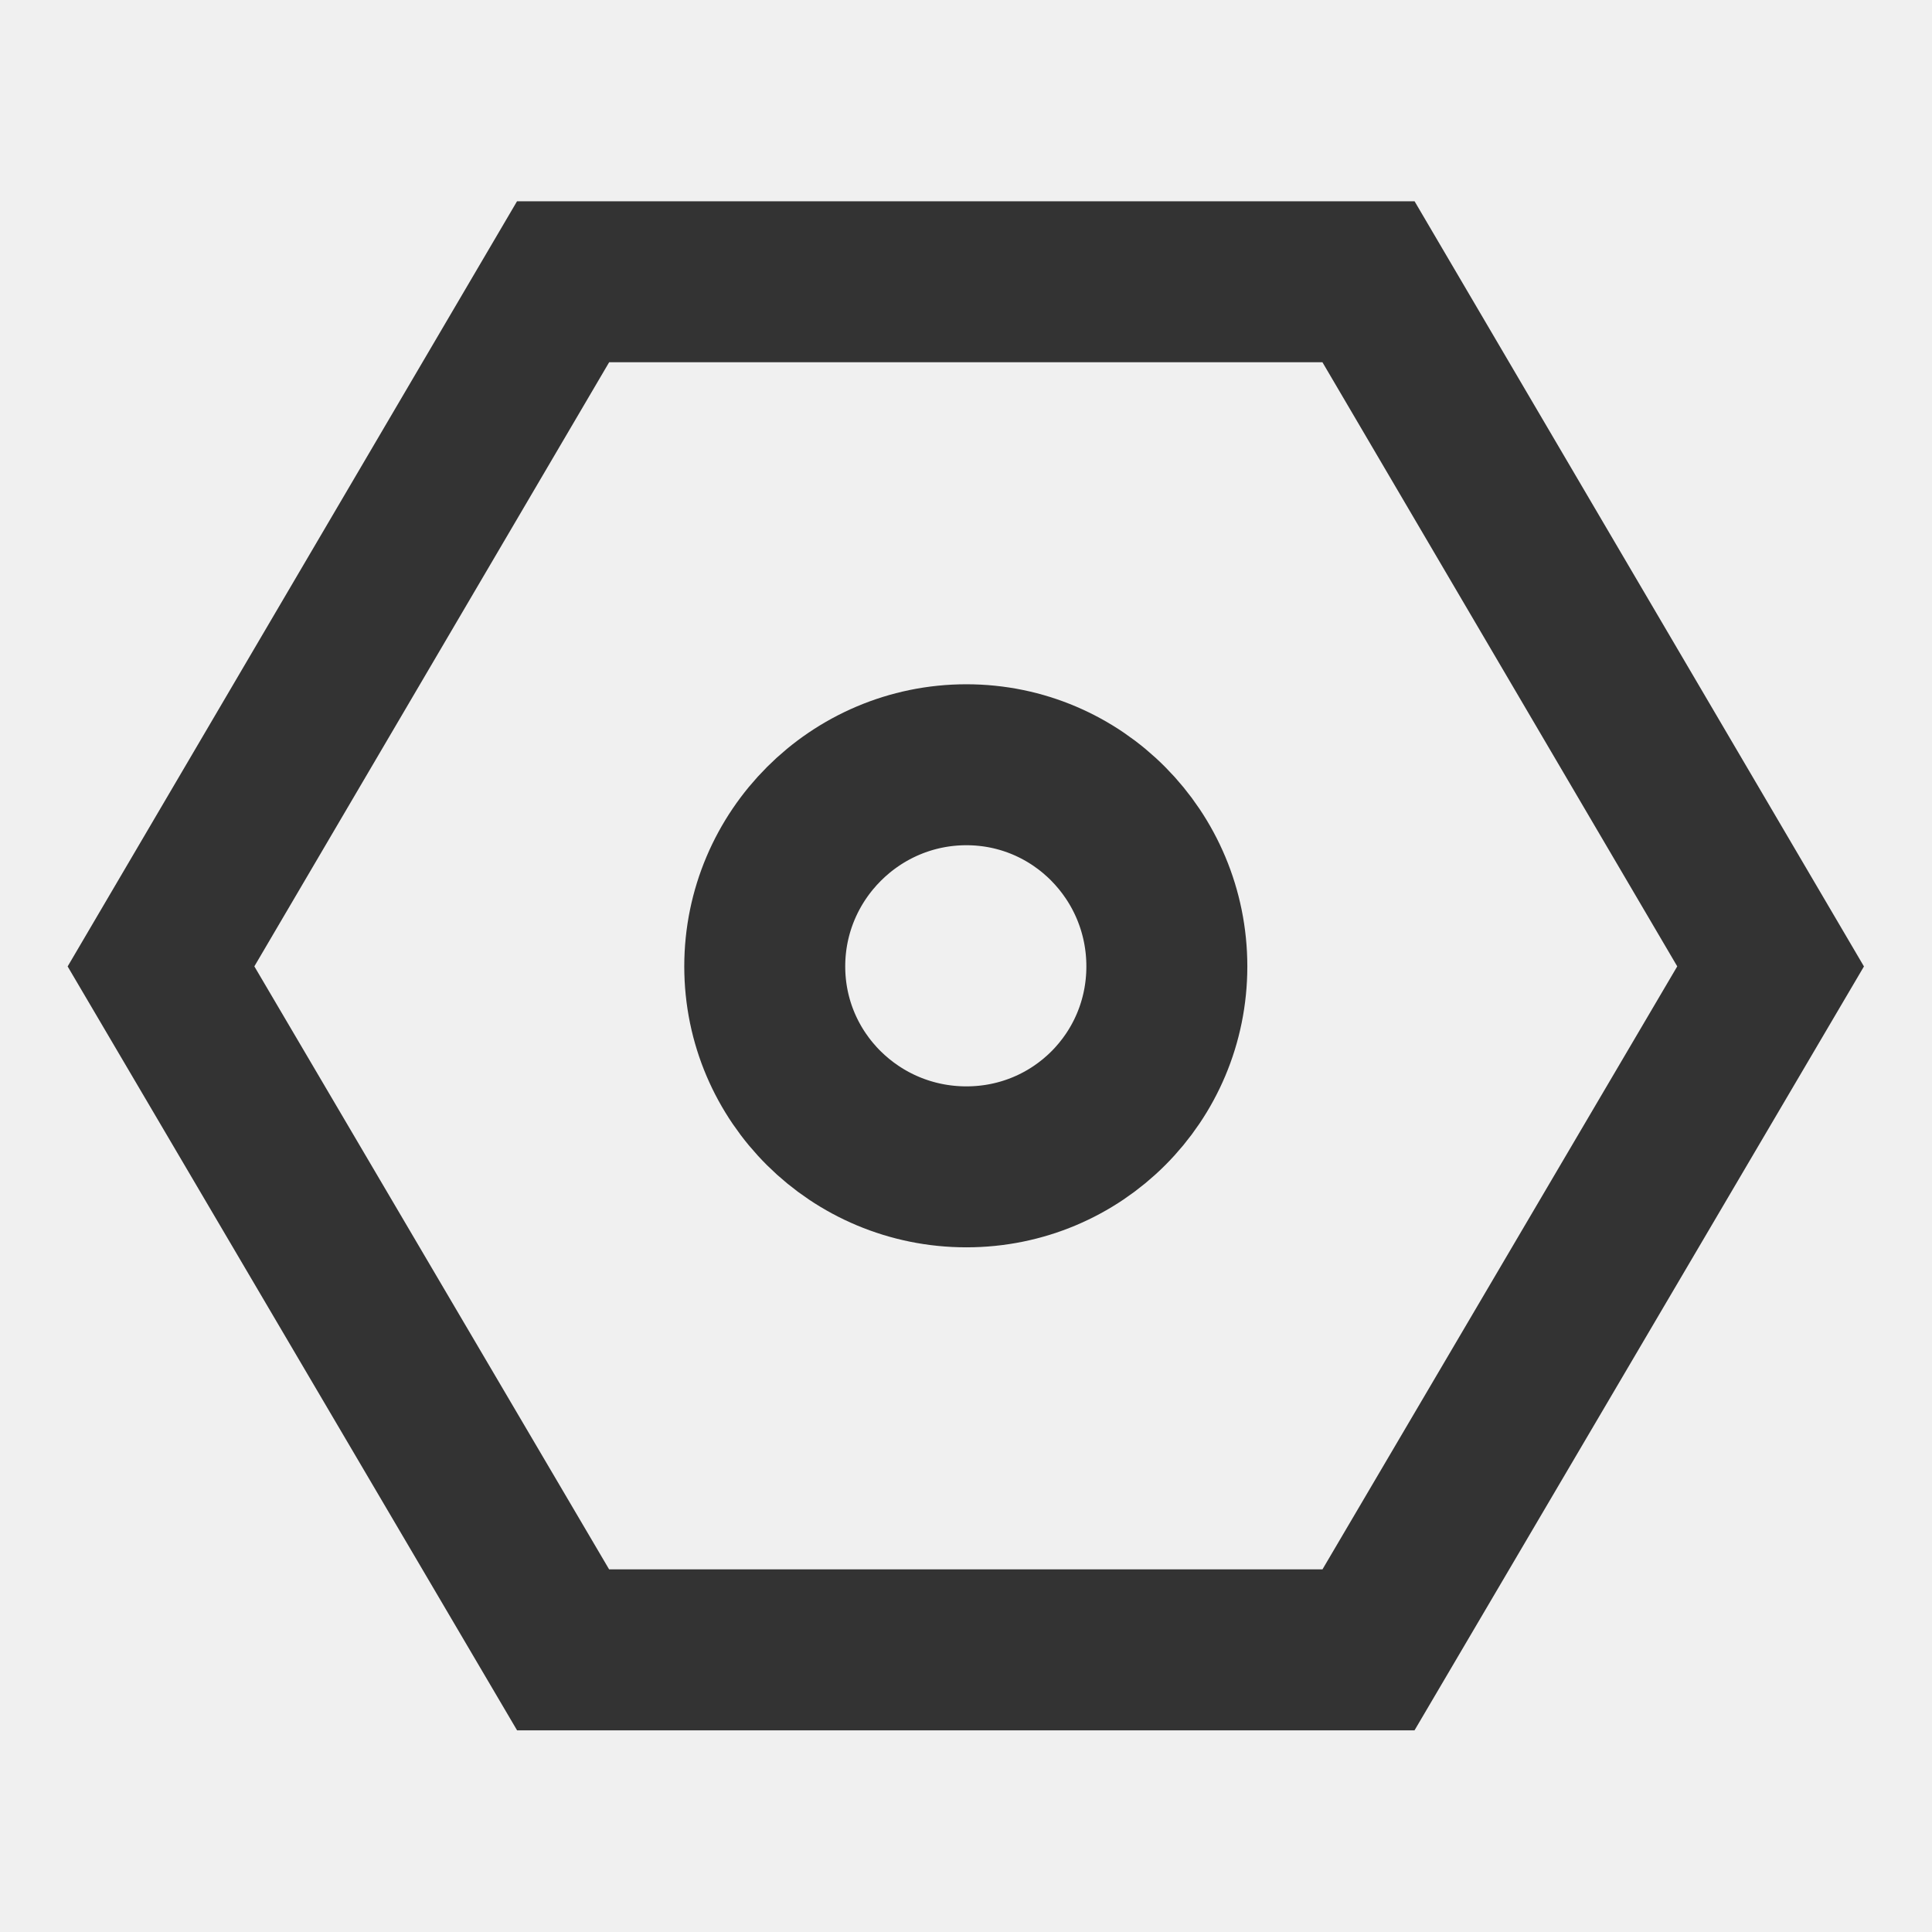
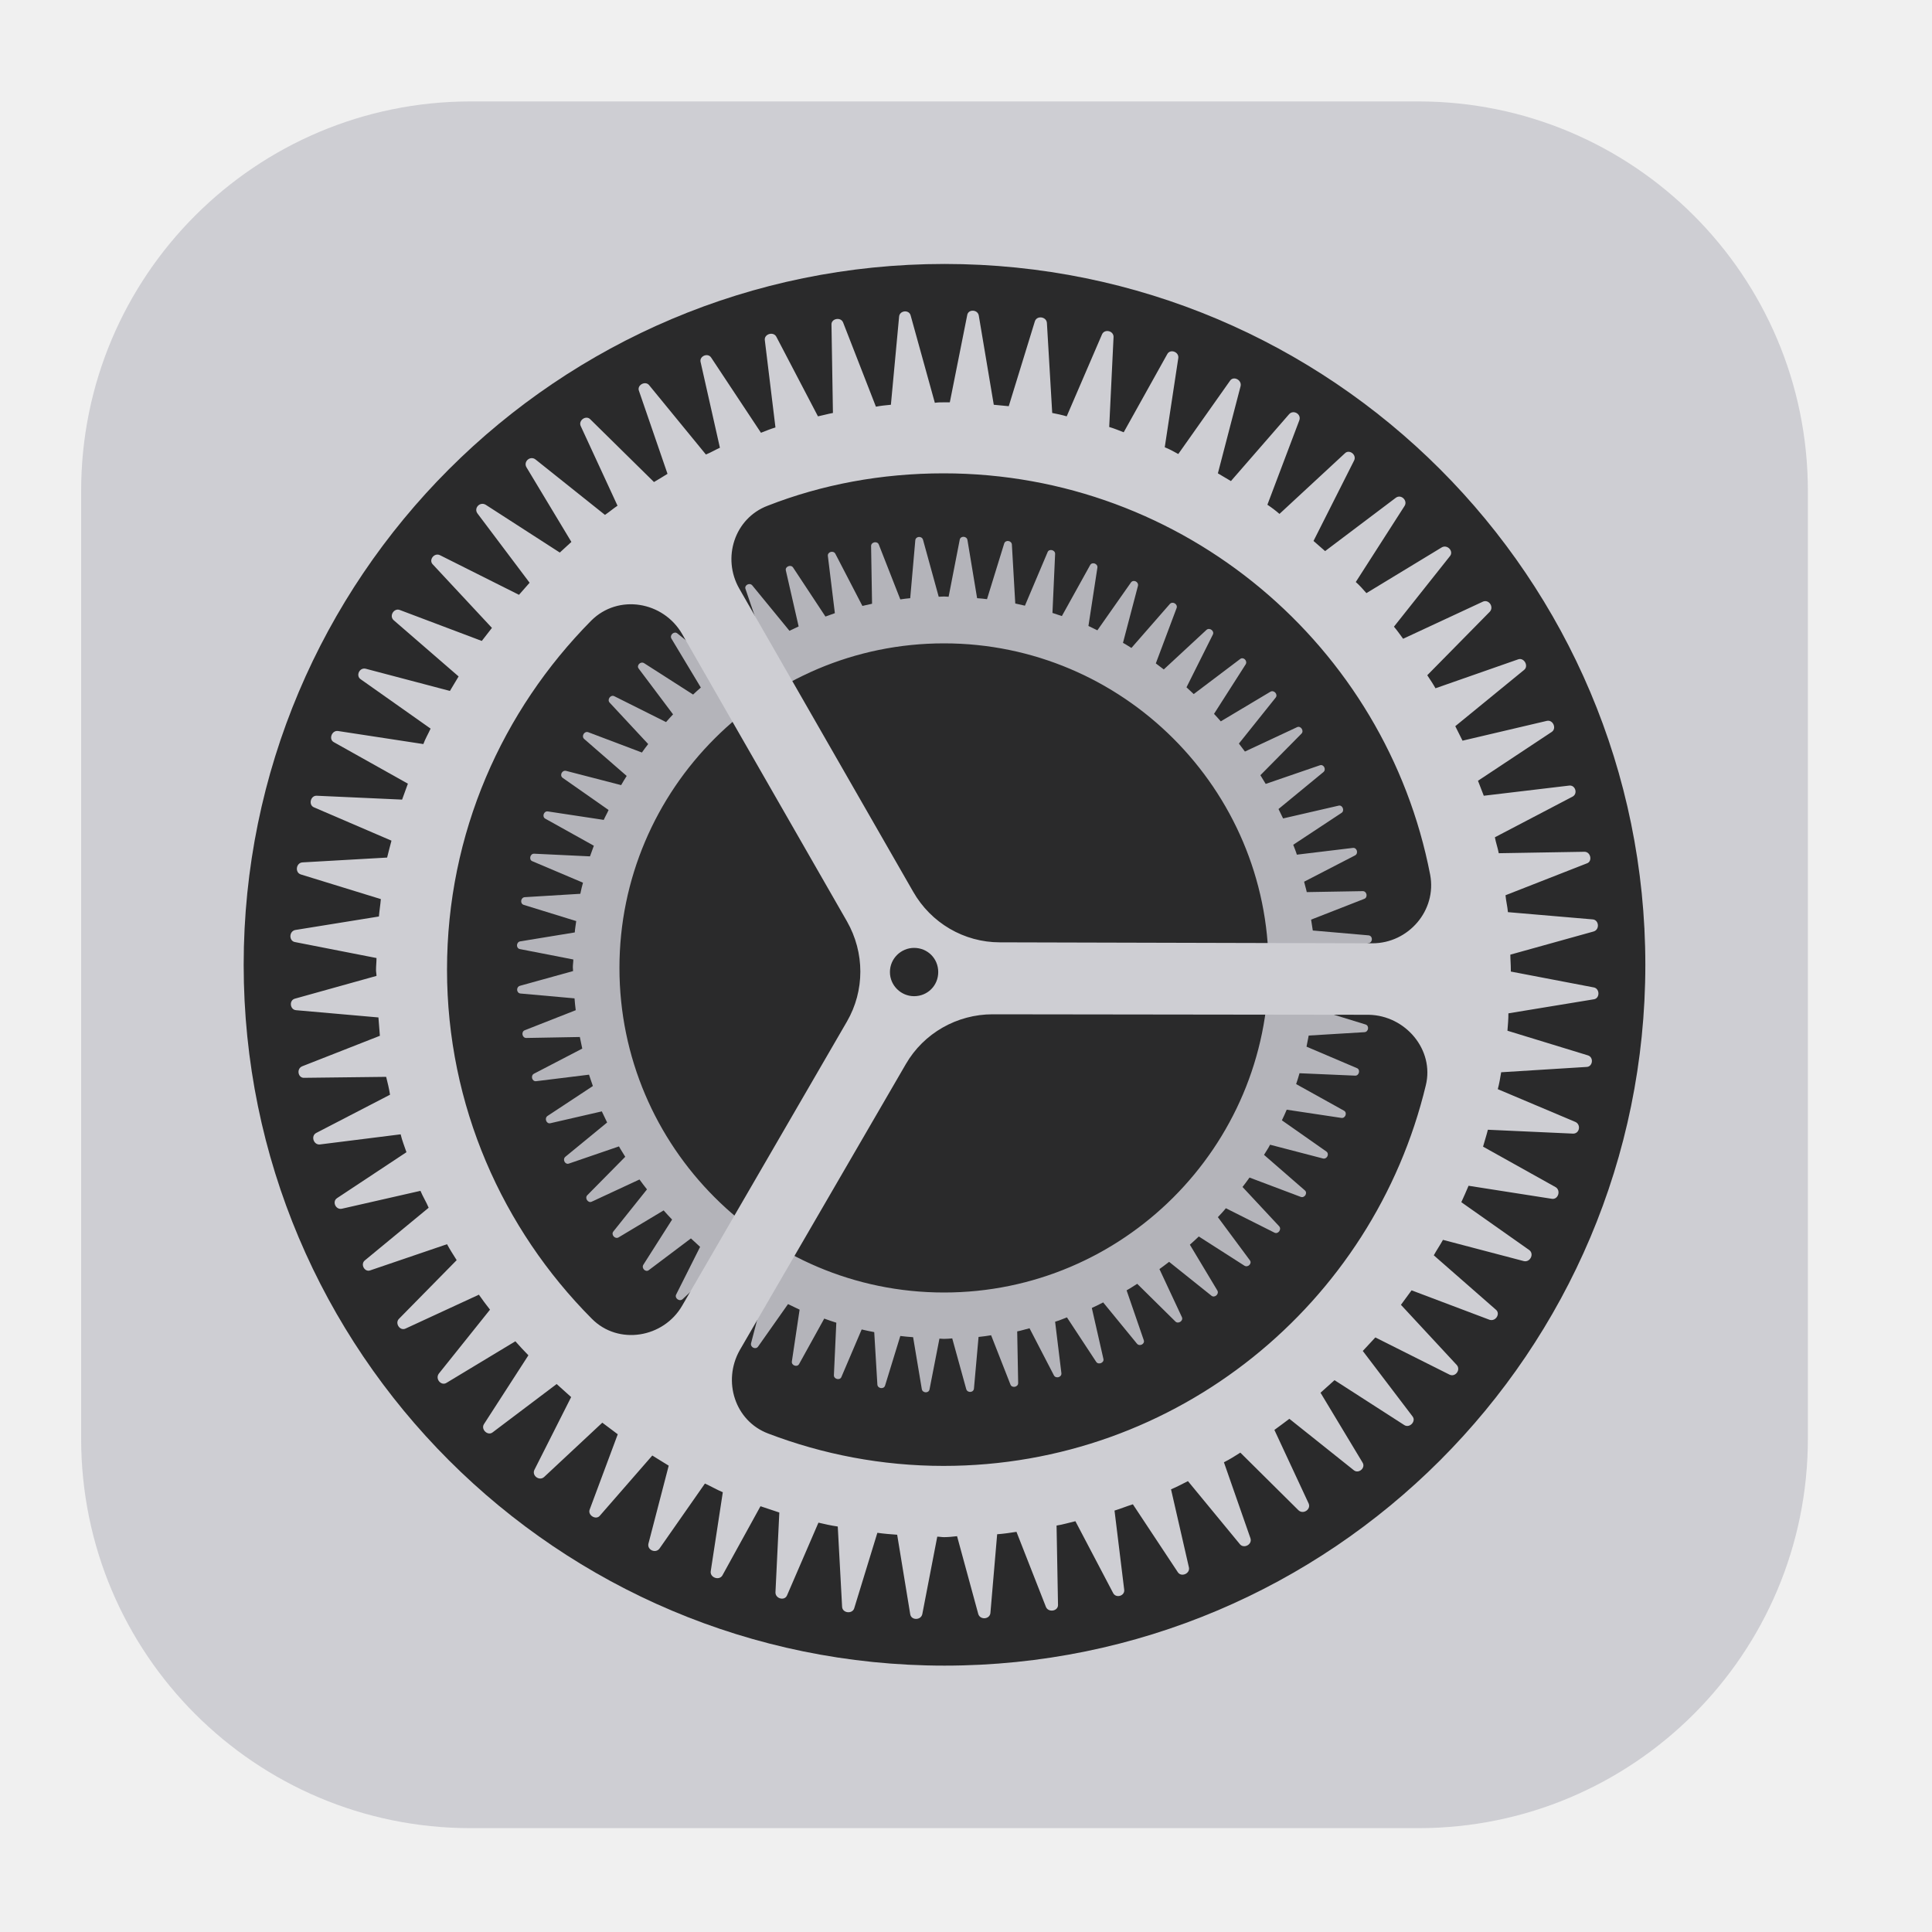
- <svg xmlns="http://www.w3.org/2000/svg" xmlns:xlink="http://www.w3.org/1999/xlink" width="16" height="16" viewBox="0 0 16 16" fill="none">
-   <defs>
-     <rect id="path_0" x="0" y="0" width="16" height="16" />
-   </defs>
-   <g opacity="1" transform="translate(0 0)  rotate(0 8 8)">
-     <mask id="bg-mask-0" fill="white">
-       <use xlink:href="#path_0" />
-     </mask>
-     <g mask="url(#bg-mask-0)">
-       <path id="路径 1" style="stroke:#333333; stroke-width:1.333; stroke-opacity:1; stroke-dasharray:0 0" transform="translate(1.333333 2.333333)  rotate(0 6.666667 5.666667)" d="M13.33,5.67L10,0L3.33,0L0,5.67L3.33,11.33L10,11.33L13.33,5.67Z " />
-       <path id="路径 2" style="stroke:#333333; stroke-width:1.333; stroke-opacity:1; stroke-dasharray:0 0" transform="translate(6.333333 6.333333)  rotate(0 1.666667 1.666667)" d="M3.33,1.67C3.33,0.75 2.59,0 1.67,0C0.75,0 0,0.75 0,1.67C0,2.59 0.75,3.33 1.67,3.33C2.59,3.33 3.33,2.59 3.33,1.67Z " />
-     </g>
-   </g>
+ <svg xmlns="http://www.w3.org/2000/svg" t="1686312848060" class="icon" viewBox="0 0 1024 1024" version="1.1" p-id="85470" width="50" height="50">
+   <path d="M751.744 968.96H249.472c-114.048 0-206.464-92.416-206.464-206.464V260.224C43.008 146.176 135.424 53.76 249.472 53.76h502.272c114.048 0 206.464 92.416 206.464 206.464v502.272c0 114.048-92.416 206.464-206.464 206.464z" fill="#CECED3" p-id="85471" />
+   <path d="M500.608 511.36m-371.456 0a371.456 371.456 0 1 0 742.912 0 371.456 371.456 0 1 0-742.912 0Z" fill="#2A2A2B" p-id="85472" />
+   <path d="M725.76 519.296l-28.8-5.632v-0.64c0-1.792-0.256-3.456-0.256-5.248l28.928-7.936c2.176-0.64 1.92-3.968-0.384-4.096l-29.44-2.56c-0.256-1.92-0.64-3.84-0.896-5.76l28.16-11.008c2.048-0.768 1.408-4.096-0.768-4.096l-29.696 0.512c-0.384-1.92-1.024-3.712-1.408-5.504l27.008-13.952c1.92-1.024 1.024-4.224-1.152-3.968l-29.696 3.584c-0.512-1.792-1.28-3.456-1.92-5.248l25.6-16.896c1.792-1.152 0.512-4.352-1.536-3.84l-29.44 6.784c-0.768-1.664-1.664-3.328-2.432-4.992l23.808-19.584c1.664-1.408 0.128-4.352-1.92-3.584l-28.672 9.856c-0.896-1.536-1.92-3.072-2.816-4.608l21.76-22.016c1.536-1.536-0.384-4.352-2.304-3.456l-27.648 12.928c-1.024-1.408-2.176-2.816-3.2-4.224l19.456-24.32c1.408-1.664-0.768-4.224-2.688-3.2l-26.368 15.744c-1.152-1.28-2.304-2.688-3.584-3.968l16.768-26.24c1.152-1.92-1.28-4.224-2.944-2.816l-24.576 18.56c-1.28-1.152-2.56-2.432-3.84-3.584l13.952-27.904c1.024-1.92-1.664-3.968-3.328-2.56l-22.656 20.992c-1.408-1.024-2.816-2.176-4.224-3.2l11.008-29.312c0.768-2.048-2.048-3.84-3.584-2.176l-20.352 23.296c-1.536-0.896-2.944-1.92-4.48-2.688l7.936-30.208c0.512-2.176-2.432-3.584-3.712-1.792L581.632 334.08c-1.536-0.768-3.072-1.536-4.736-2.304l4.736-30.848c0.384-2.176-2.816-3.328-3.84-1.408l-14.976 27.008c-1.664-0.512-3.328-1.152-4.992-1.664l1.408-31.232c0.128-2.176-3.2-2.944-3.968-1.024l-12.032 28.416c-1.664-0.384-3.456-0.768-5.12-1.152l-1.792-31.232c-0.128-2.176-3.456-2.688-4.096-0.512l-9.088 29.44c-1.792-0.256-3.456-0.384-5.248-0.512l-5.12-30.848c-0.384-2.176-3.712-2.304-4.096-0.128l-5.888 30.208c-0.768 0-1.536-0.128-2.432-0.128-1.024 0-1.92 0.128-2.816 0.128l-8.32-30.208c-0.64-2.176-3.968-1.92-4.096 0.384l-2.688 30.592c-1.792 0.128-3.456 0.384-5.248 0.64l-11.392-29.056c-0.768-2.048-4.096-1.408-4.096 0.768l0.512 30.592c-1.792 0.384-3.456 0.768-5.12 1.152l-14.336-27.648c-1.024-1.92-4.224-1.024-3.968 1.152l3.712 30.336c-1.664 0.512-3.328 1.28-4.992 1.792L420.352 300.8c-1.152-1.792-4.352-0.512-3.84 1.536l6.784 29.696c-1.664 0.768-3.2 1.536-4.864 2.304l-19.712-24.064c-1.408-1.664-4.352-0.128-3.584 1.92l9.856 28.8c-1.536 0.896-3.072 1.92-4.608 2.816l-22.144-21.76c-1.536-1.536-4.352 0.384-3.456 2.304l12.8 27.52c-1.536 1.024-2.944 2.176-4.352 3.2l-24.192-19.328c-1.664-1.408-4.224 0.768-3.2 2.688l15.616 25.984c-1.408 1.152-2.688 2.432-4.096 3.712l-25.984-16.64c-1.92-1.152-4.224 1.28-2.816 2.944l18.176 24.192c-1.28 1.408-2.56 2.688-3.712 4.096l-27.392-13.696c-1.92-1.024-3.968 1.664-2.56 3.328l20.48 22.016c-1.152 1.536-2.304 2.944-3.328 4.48l-28.416-10.752c-2.048-0.768-3.84 2.048-2.176 3.584l22.528 19.584c-1.024 1.664-2.048 3.2-2.944 4.864l-29.184-7.552c-2.176-0.512-3.584 2.432-1.792 3.712l24.32 17.024c-0.768 1.792-1.792 3.456-2.56 5.248l-29.568-4.48c-2.176-0.384-3.328 2.816-1.408 3.84l25.728 14.336c-0.64 1.92-1.408 3.712-2.048 5.632l-29.568-1.408c-2.176-0.128-2.944 3.2-1.024 3.968l26.88 11.392c-0.512 1.92-1.024 3.84-1.408 5.888l-29.44 1.792c-2.176 0.128-2.688 3.456-0.512 4.096l27.776 8.576c-0.256 2.048-0.64 3.968-0.768 6.016l-28.928 4.736c-2.176 0.384-2.304 3.712-0.128 4.096l28.288 5.504c0 1.408-0.256 2.688-0.256 4.096 0 0.768 0.128 1.408 0.128 2.048l-28.16 7.808c-2.176 0.64-1.92 3.968 0.384 4.096l28.544 2.56c0.128 2.048 0.384 4.224 0.64 6.272l-27.008 10.624c-2.048 0.768-1.408 4.096 0.768 4.096l28.416-0.512c0.384 2.048 0.896 4.096 1.28 6.144l-25.6 13.312c-1.92 1.024-1.024 4.224 1.152 3.968l28.032-3.456c0.64 2.048 1.408 4.096 2.048 6.016l-24.064 15.872c-1.792 1.28-0.512 4.352 1.536 3.84l27.264-6.272c0.896 2.048 1.92 3.84 2.816 5.888L299.648 613.12c-1.664 1.408-0.128 4.352 1.92 3.584l26.496-9.088c1.024 1.92 2.304 3.712 3.328 5.504l-20.096 20.352c-1.536 1.536 0.384 4.352 2.304 3.456l25.344-11.776c1.28 1.792 2.56 3.456 3.968 5.248L325.12 652.672c-1.408 1.664 0.768 4.224 2.688 3.2l23.936-14.336c1.408 1.664 2.944 3.2 4.48 4.864l-15.232 23.936c-1.152 1.92 1.28 4.224 2.944 2.816l22.272-16.768c1.664 1.536 3.2 2.944 4.864 4.48L358.4 686.08c-1.024 1.92 1.664 3.968 3.328 2.56l20.352-18.944c1.792 1.28 3.584 2.688 5.376 3.968L377.6 700.16c-0.768 2.048 2.048 3.84 3.584 2.176l18.176-20.864c1.92 1.152 3.84 2.432 5.76 3.456l-7.04 27.008c-0.512 2.176 2.432 3.584 3.712 1.792l15.872-22.528c2.048 0.896 4.096 2.048 6.144 2.944l-4.096 27.392c-0.384 2.176 2.816 3.328 3.84 1.408l13.312-24.064c2.176 0.768 4.224 1.536 6.4 2.176l-1.28 27.776c-0.128 2.176 3.2 2.944 3.968 1.024l10.752-25.216c2.176 0.512 4.48 1.024 6.656 1.408l1.664 27.776c0.128 2.176 3.456 2.688 4.096 0.512l8.064-26.24c2.304 0.256 4.48 0.512 6.784 0.64l4.608 27.52c0.384 2.176 3.712 2.304 4.096 0.128l5.248-26.88c0.768 0 1.536 0.128 2.304 0.128 1.536 0 2.944-0.128 4.48-0.256l7.424 26.88c0.64 2.176 3.968 1.92 4.096-0.384l2.432-27.264c2.304-0.256 4.48-0.512 6.656-0.896l10.24 26.112c0.768 2.048 4.096 1.408 4.096-0.768l-0.512-27.392c2.176-0.384 4.352-1.152 6.528-1.664l12.928 24.96c1.024 1.92 4.224 1.024 3.968-1.152l-3.328-27.264c2.176-0.64 4.224-1.536 6.272-2.304l15.488 23.552c1.152 1.792 4.352 0.512 3.84-1.536l-6.144-27.008c2.048-0.896 3.968-1.92 6.016-2.944l17.92 21.888c1.408 1.664 4.352 0.128 3.584-1.92l-9.088-26.368c1.92-1.024 3.712-2.304 5.632-3.456l20.224 19.968c1.536 1.536 4.352-0.384 3.456-2.304l-11.904-25.472c1.792-1.28 3.456-2.56 5.12-3.84l22.4 17.92c1.664 1.408 4.224-0.768 3.2-2.688l-14.592-24.32c1.536-1.408 3.2-2.816 4.736-4.352l24.192 15.488c1.92 1.152 4.224-1.28 2.816-2.944L645.504 645.12c1.408-1.536 2.944-3.072 4.224-4.736l25.728 12.928c1.92 1.024 3.968-1.664 2.56-3.328l-19.456-20.864c1.28-1.664 2.56-3.328 3.712-4.992l27.136 10.24c2.048 0.768 3.84-2.048 2.176-3.456l-21.632-18.816c1.024-1.792 2.304-3.456 3.2-5.376l28.032 7.296c2.176 0.512 3.584-2.432 1.792-3.712l-23.552-16.512c0.896-1.92 1.792-3.712 2.56-5.632l28.928 4.352c2.176 0.384 3.328-2.816 1.408-3.84l-25.344-14.08c0.64-1.92 1.28-3.84 1.792-5.76l29.44 1.28c2.176 0.128 2.944-3.2 1.024-3.968l-26.752-11.392c0.384-1.92 0.768-3.968 1.152-5.888l29.568-1.792c2.176-0.128 2.688-3.456 0.512-4.096l-27.904-8.576c0.256-1.92 0.256-3.968 0.384-5.888l29.44-4.864c2.176-0.512 2.176-3.968 0.128-4.352z m-53.376-6.272c0 94.848-77.184 172.032-172.032 172.032-94.848 0-172.032-77.184-172.032-172.032s77.184-172.032 172.032-172.032c94.72 0 172.032 77.184 172.032 172.032z" fill="#B4B4BA" p-id="85473" />
+   <path d="M844.928 523.392l-44.16-8.448v-1.024c0-2.816-0.256-5.376-0.256-7.936l44.16-12.288c3.328-1.024 2.816-6.144-0.512-6.4l-44.928-3.84c-0.256-3.072-1.024-5.888-1.28-8.96l43.136-16.896c3.072-1.024 2.048-6.144-1.28-6.144l-45.44 0.768c-0.512-2.816-1.536-5.632-2.048-8.448l41.088-21.504c3.072-1.536 1.536-6.4-1.792-5.888l-45.184 5.376c-1.024-2.56-2.048-5.376-3.072-7.936l39.04-25.856c2.816-1.792 0.768-6.656-2.56-5.888l-44.672 10.496-3.84-7.68 36.48-29.824c2.56-2.048 0-6.656-3.072-5.632l-43.904 15.36c-1.28-2.304-2.816-4.608-4.352-6.912l33.152-33.664c2.304-2.56-0.512-6.656-3.584-5.376L743.68 338.56c-1.536-2.048-3.072-4.352-4.864-6.4l29.568-37.248c2.304-2.56-1.024-6.4-4.096-4.864l-40.064 24.32c-1.792-2.048-3.584-4.096-5.632-5.888l25.856-40.32c1.792-2.816-1.792-6.4-4.608-4.352l-37.504 28.288-6.144-5.376 21.504-42.624c1.536-3.072-2.56-6.144-4.864-3.84l-34.688 32.128c-2.048-1.792-4.096-3.328-6.4-4.864l16.896-44.672c1.28-3.328-3.072-5.888-5.376-3.328l-30.848 35.456c-2.304-1.28-4.608-2.816-6.912-4.096l12.032-46.208c0.768-3.328-3.84-5.632-5.632-2.816L624.512 240.64c-2.304-1.28-4.608-2.56-7.168-3.584l7.168-47.232c0.512-3.328-4.352-5.12-5.888-2.048l-23.04 41.344c-2.56-1.024-5.12-2.048-7.68-2.816l2.304-47.744c0-3.328-4.864-4.352-6.144-1.28l-18.688 43.392c-2.56-0.768-5.12-1.28-7.68-1.792l-2.816-47.744c-0.256-3.328-5.376-4.096-6.4-0.768l-13.824 44.928c-2.56-0.256-5.376-0.512-7.936-0.768l-7.936-47.232c-0.512-3.328-5.632-3.584-6.144-0.256l-9.216 46.208h-3.584c-1.536 0-2.816 0-4.352 0.256l-12.8-46.208c-0.768-3.328-5.888-2.816-6.144 0.512l-4.352 46.72c-2.56 0.256-5.376 0.512-7.936 1.024l-17.408-44.672c-1.28-3.072-6.4-2.048-6.144 1.28l0.768 46.72c-2.816 0.512-5.376 1.28-7.936 1.792l-22.016-42.112c-1.536-3.072-6.656-1.536-6.144 1.792l5.632 46.208c-2.56 0.768-5.12 1.792-7.68 2.816l-26.368-39.808c-1.792-2.816-6.4-0.768-5.632 2.304l10.24 45.44c-2.304 1.024-4.864 2.56-7.424 3.584l-30.08-36.736c-2.048-2.56-6.656 0-5.376 3.072l15.104 43.904c-2.56 1.536-4.864 3.072-7.168 4.352l-33.664-33.152c-2.304-2.56-6.656 0.512-5.12 3.584l19.456 42.112c-2.304 1.536-4.352 3.328-6.656 4.864l-36.736-29.312c-2.816-2.304-6.656 1.024-4.864 4.096l23.808 39.552c-2.048 1.792-4.096 3.84-6.144 5.632L257.408 267.52c-3.072-1.792-6.4 1.792-4.352 4.608l27.648 36.736c-1.792 2.048-3.84 4.352-5.632 6.4l-41.856-20.992c-3.072-1.536-6.144 2.56-3.84 4.864l31.36 33.664-5.376 6.912-43.392-16.384c-3.072-1.28-5.888 3.072-3.328 5.376l34.432 29.824-4.608 7.68-44.672-11.776c-3.328-0.768-5.376 3.84-2.56 5.632l36.992 26.112c-1.28 2.816-2.816 5.376-3.84 8.192l-45.184-6.912c-3.328-0.512-5.12 4.352-2.304 5.888l39.296 22.016-3.072 8.448-45.184-2.048c-3.328-0.256-4.608 4.864-1.536 6.144l41.088 17.664c-0.768 2.816-1.536 5.888-2.304 8.96l-44.928 2.56c-3.328 0.256-4.096 5.376-0.768 6.4l42.368 13.056c-0.256 3.072-0.768 6.144-1.024 9.216l-44.416 7.168c-3.328 0.768-3.328 5.888 0 6.4l43.136 8.448c0 2.304-0.256 4.096-0.256 6.4 0 1.024 0.256 2.048 0.256 3.072l-43.136 12.032c-3.328 0.768-2.816 5.888 0.512 6.144l43.648 3.84c0.256 3.328 0.512 6.4 0.768 9.728l-41.088 16.128c-3.328 1.28-2.304 6.4 1.024 6.144l43.392-0.512c0.768 3.072 1.536 6.144 2.048 9.472L167.68 600.448c-3.072 1.536-1.536 6.4 1.792 6.144l42.88-5.376c0.768 3.328 2.048 6.4 3.072 9.472l-36.736 24.32c-2.816 1.792-0.768 6.4 2.56 5.632l41.6-9.472c1.28 3.072 3.072 5.888 4.352 8.96l-33.664 27.776c-2.816 2.048-0.256 6.656 2.816 5.376l40.576-13.824c1.536 2.816 3.328 5.632 5.12 8.448l-30.592 31.104c-2.304 2.304 0.512 6.656 3.584 5.12l38.784-17.92c1.792 2.56 3.84 5.376 5.888 7.936l-27.136 33.92c-2.048 2.816 1.28 6.656 4.096 4.864l36.48-22.016c2.304 2.56 4.608 5.12 6.912 7.424l-23.552 36.48c-1.792 2.816 2.048 6.4 4.608 4.352l33.92-25.6 7.68 6.912-19.456 38.528c-1.536 3.072 2.56 6.144 5.12 3.84l30.848-28.8c2.816 2.048 5.376 4.096 8.192 6.144L312.576 800c-1.28 3.072 3.328 5.888 5.376 3.328l27.776-31.872c2.816 1.792 5.888 3.584 8.704 5.376l-10.752 41.344c-0.768 3.328 3.84 5.376 5.888 2.56l24.064-34.432c3.328 1.536 6.4 3.328 9.472 4.608l-6.4 41.856c-0.512 3.328 4.352 5.12 6.144 2.304l20.224-36.736c3.328 1.024 6.656 2.304 9.984 3.328l-2.048 42.368c0 3.328 4.864 4.608 6.144 1.536l16.64-38.528c3.328 0.768 6.656 1.536 10.24 2.048l2.304 42.624c0.256 3.328 5.376 3.84 6.4 0.768l12.288-40.064c3.584 0.512 6.912 0.768 10.496 1.024l6.912 42.112c0.512 3.328 5.632 3.328 6.4 0l7.936-41.088c1.28 0 2.304 0.256 3.584 0.256 2.304 0 4.608-0.256 6.912-0.512l11.264 41.344c1.024 3.072 5.888 2.816 6.4-0.512l3.584-41.856c3.584-0.256 6.912-0.768 10.24-1.28l15.616 39.808c1.28 3.072 6.4 2.304 6.4-1.024l-0.768-42.112c3.328-0.512 6.656-1.536 9.984-2.304l19.968 38.016c1.536 3.072 6.4 1.536 5.888-1.792l-5.12-41.856c3.328-1.024 6.4-2.304 9.728-3.328l23.808 35.968c1.792 2.816 6.656 0.768 5.888-2.56l-9.472-41.344c3.072-1.28 5.888-2.816 8.96-4.352l27.52 33.408c2.048 2.56 6.656 0.256 5.632-3.072l-14.08-40.32c3.072-1.536 5.888-3.328 8.704-5.12l30.848 30.592c2.56 2.304 6.656-0.512 5.376-3.584l-18.176-39.04c2.56-1.792 5.12-3.84 7.936-5.888l34.176 27.264c2.56 2.048 6.4-1.28 4.608-4.096l-22.272-36.992c2.56-2.304 4.864-4.352 7.424-6.656l36.992 23.808c2.816 1.792 6.4-2.048 4.352-4.608l-26.368-34.688c2.304-2.56 4.608-4.864 6.656-7.168l39.296 19.712c3.072 1.536 6.144-2.56 3.84-5.12l-29.568-31.872c1.792-2.56 3.84-5.12 5.632-7.68l41.344 15.616c3.328 1.024 5.888-3.328 3.328-5.376l-32.896-28.8c1.536-2.816 3.328-5.376 4.864-8.192l42.88 11.264c3.328 0.768 5.632-3.84 2.816-5.888l-35.968-25.344c1.28-2.816 2.56-5.632 3.84-8.704l44.16 6.912c3.328 0.512 4.864-4.352 2.048-6.144l-38.528-21.504c0.768-2.816 1.792-5.888 2.56-8.96l44.928 2.048c3.584 0.256 4.608-4.608 1.536-6.144L793.856 577.28c0.768-2.816 1.28-5.888 1.792-8.96l45.184-2.816c3.328 0 4.096-5.12 0.768-6.144l-42.624-13.056c0.256-3.072 0.512-6.144 0.512-9.216l45.184-7.424c3.328-0.384 3.328-5.504 0.256-6.272zM361.6 691.968C351.744 709.12 327.68 713.216 313.6 698.88c-47.232-47.488-76.672-112.896-76.672-184.96 0-72.32 29.312-137.344 76.416-184.96 14.336-14.336 38.272-10.24 48.256 7.168l87.296 152.192c9.472 16.64 9.472 36.736 0 53.12l-87.296 150.528z m394.112-116.736C727.936 690.944 623.872 776.96 500.096 776.96c-32.64 0-64.128-6.144-92.928-17.152-17.664-6.656-24.32-27.776-15.104-44.16l88.064-151.68c9.472-16.384 27.136-26.368 45.952-26.368l199.424 0.256c19.456 0.384 34.816 18.56 30.208 37.376z m-284.032-60.032c0-7.168 5.888-12.8 12.8-12.8 7.168 0 12.8 5.632 12.8 12.8s-5.632 12.8-12.8 12.8c-6.912 0-12.8-5.632-12.8-12.8z m255.744-15.232l-197.504-0.512c-18.944 0-36.48-10.24-45.952-26.88l-92.16-160.64c-9.216-16.128-2.56-37.248 15.104-43.904 28.8-11.264 60.288-17.152 93.184-17.152 127.744 0 234.496 91.648 257.92 212.736 3.584 18.944-11.52 36.352-30.592 36.352z" fill="#CECED3" p-id="85474" />
</svg>
